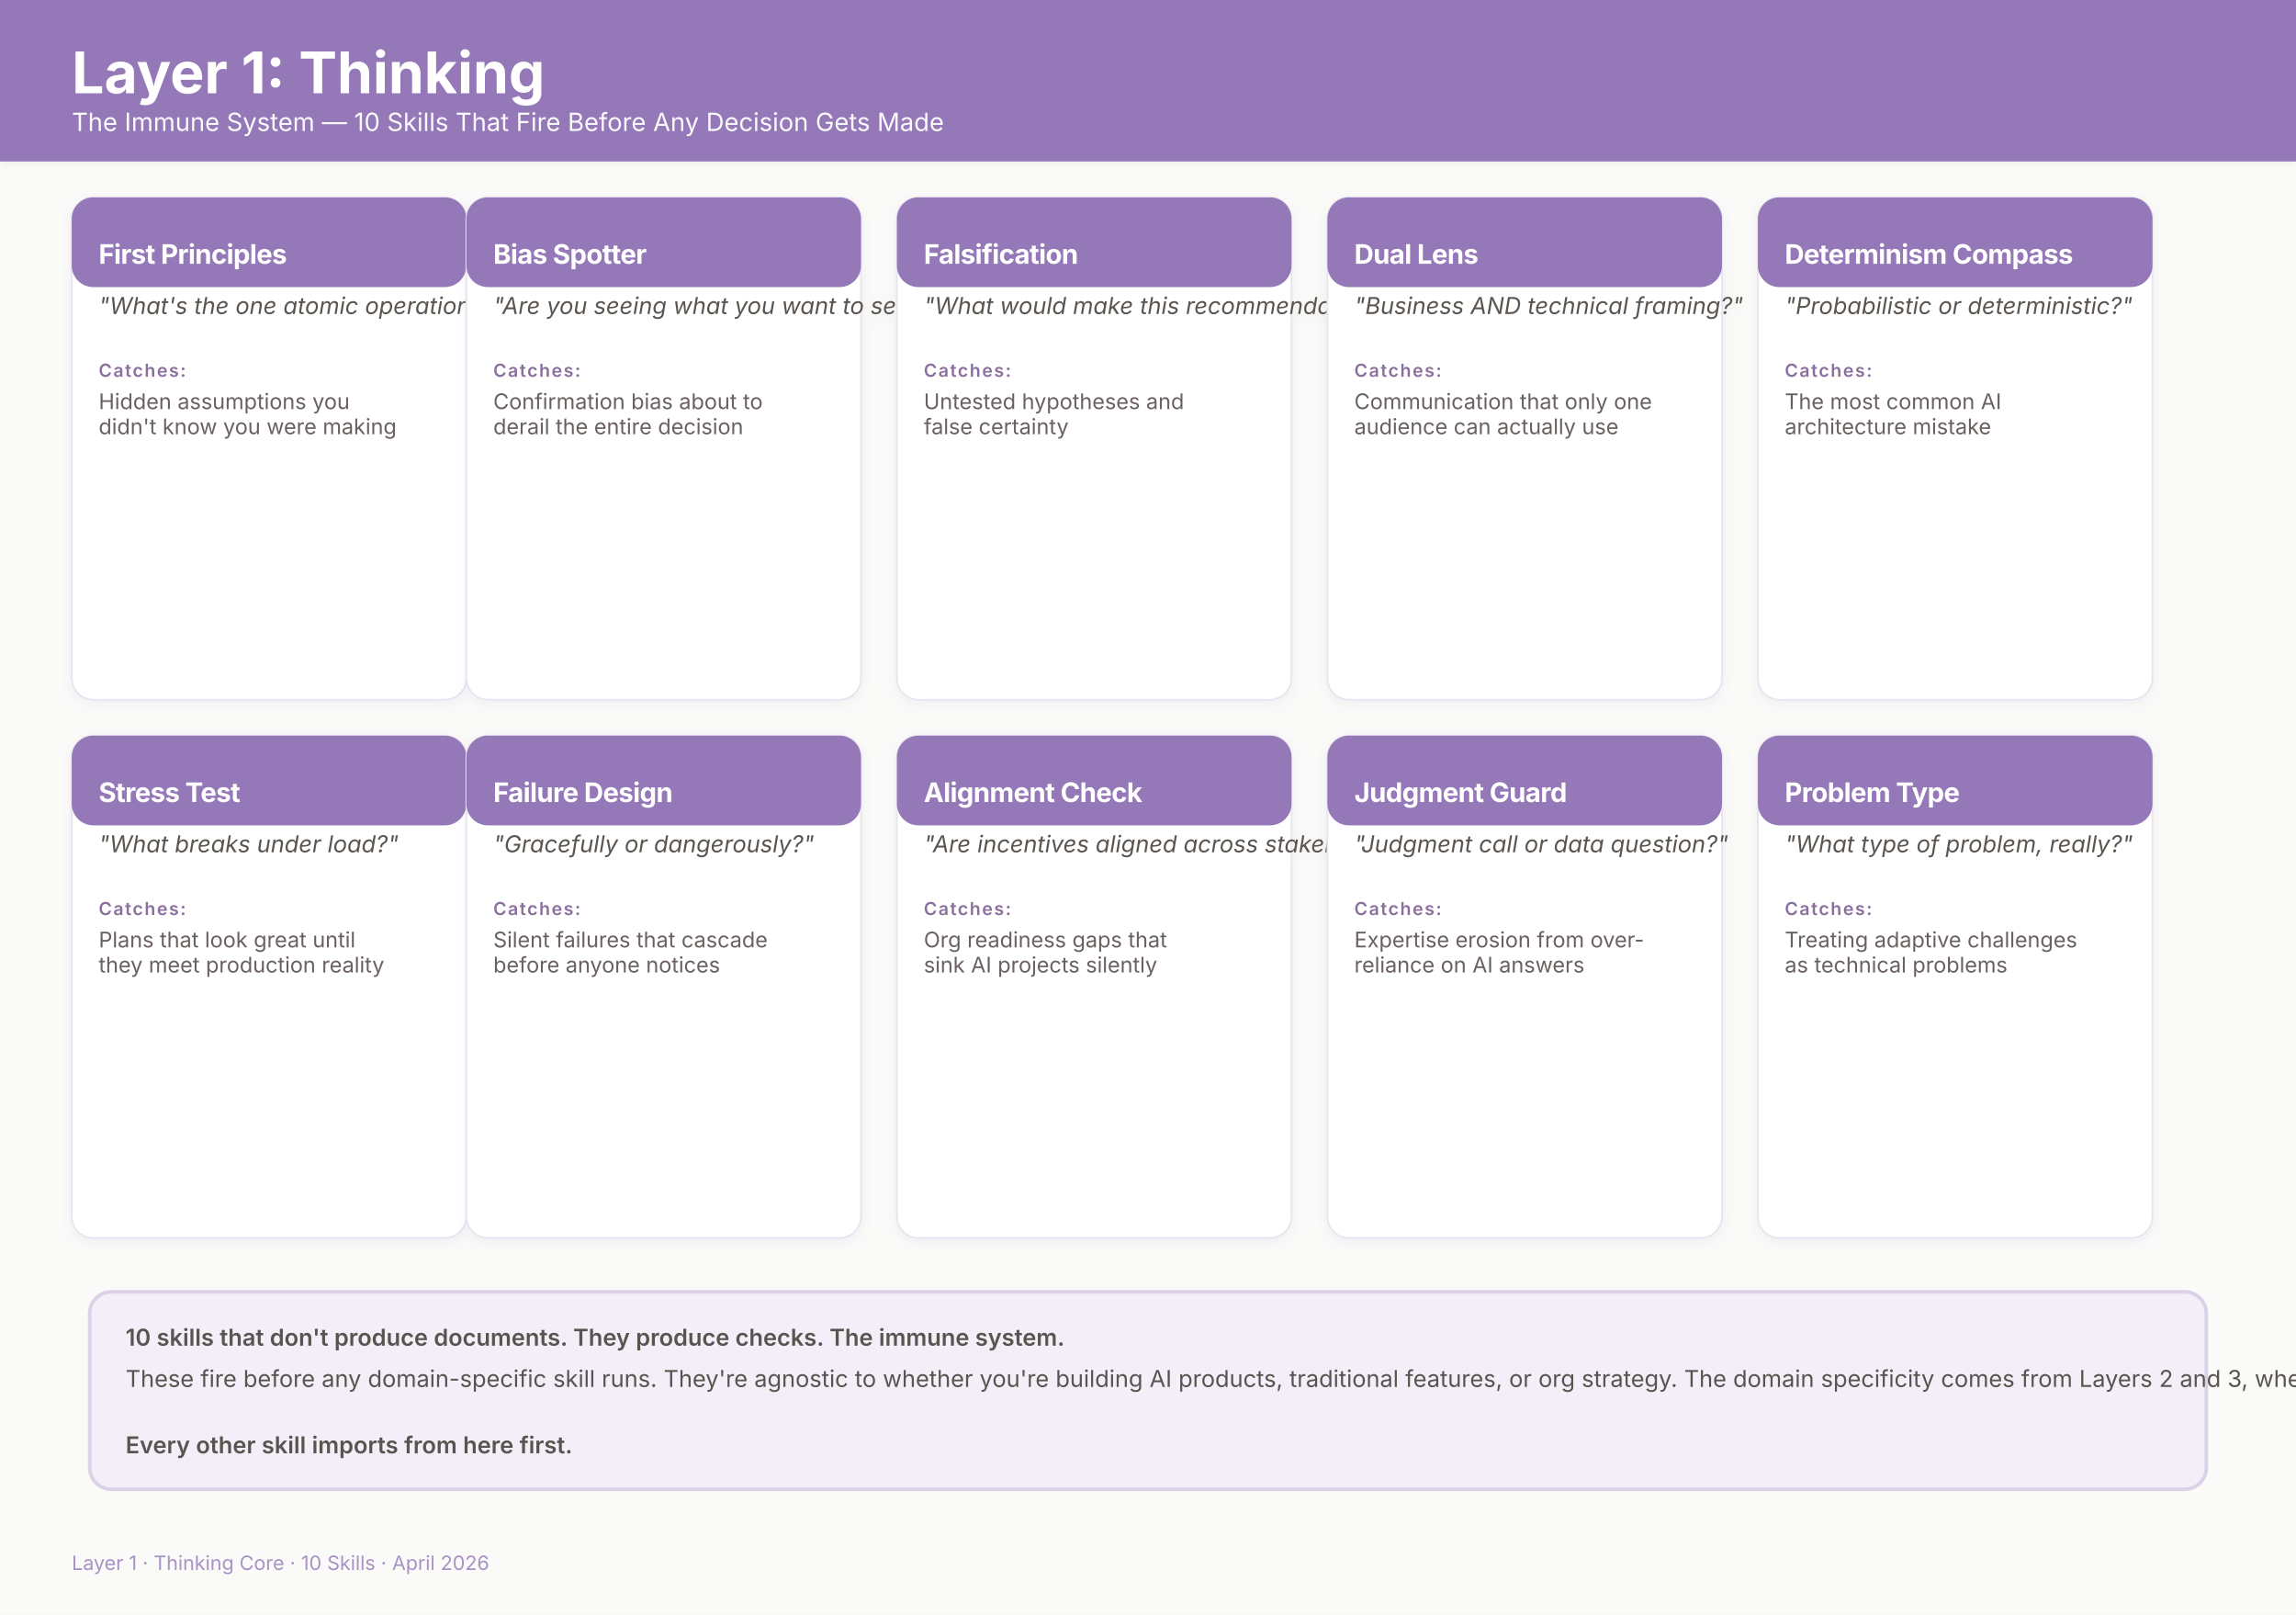
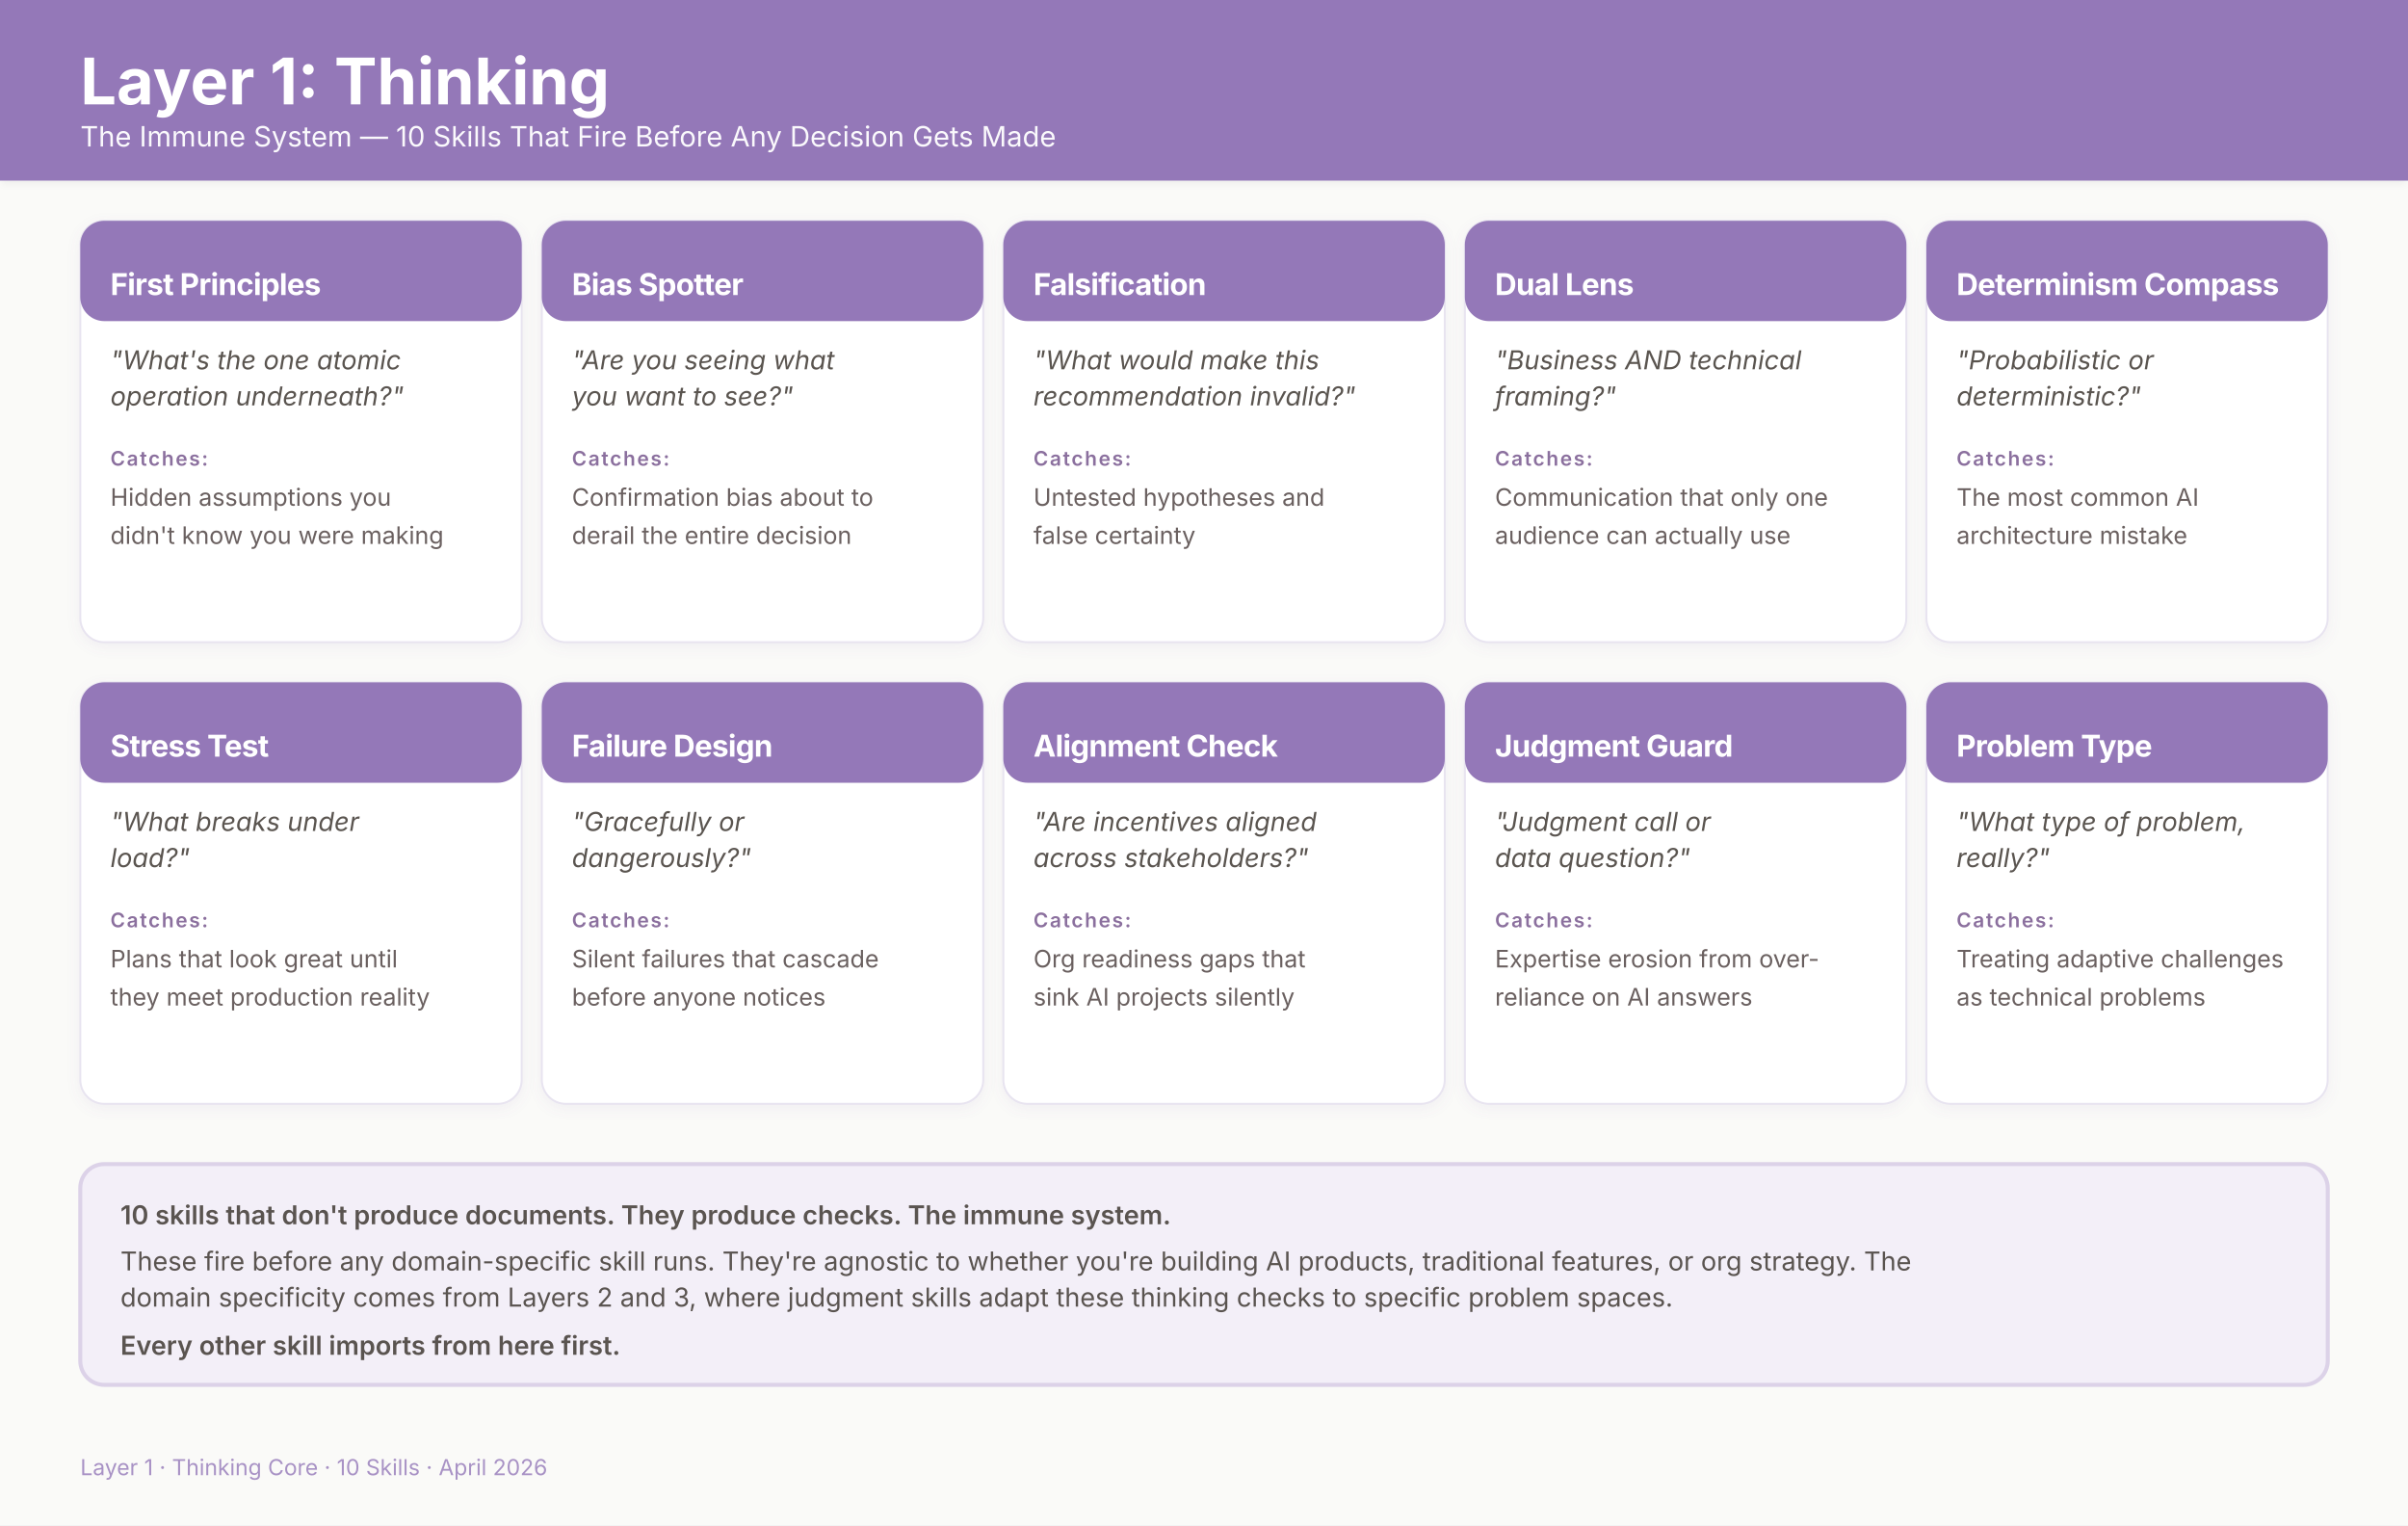
- <svg xmlns="http://www.w3.org/2000/svg" viewBox="0 0 1280 900" width="1280" height="900" role="img" aria-label="10 thinking skills that produce checks before any decision, not documents.">
+ <svg xmlns="http://www.w3.org/2000/svg" viewBox="0 0 1200 760" width="1200" height="760" role="img" aria-label="10 thinking skills that produce checks before any decision, not documents.">
  <defs>
    <filter id="cardShadow" x="-50%" y="-50%" width="200%" height="200%">
      <feDropShadow dx="0" dy="2" stdDeviation="3" flood-color="#9478B8" flood-opacity="0.08" />
    </filter>
    <filter id="headerShadow" x="-50%" y="-50%" width="200%" height="200%">
      <feDropShadow dx="0" dy="1" stdDeviation="2" flood-color="#000000" flood-opacity="0.06" />
    </filter>
  </defs>
-   <rect width="1280" height="900" fill="#FAFAF8" />
-   <rect x="0" y="0" width="1280" height="90" fill="#9478B8" filter="url(#headerShadow)" />
-   <text x="40" y="52" font-family="Inter, Segoe UI, sans-serif" font-size="32" font-weight="700" fill="#FFFFFF">Layer 1: Thinking</text>
-   <text x="40" y="73" font-family="Inter, Segoe UI, sans-serif" font-size="14" fill="#FFFFFF" opacity="0.95">The Immune System — 10 Skills That Fire Before Any Decision Gets Made</text>
+   <rect width="1200" height="760" fill="#FAFAF8" />
+   <rect x="0" y="0" width="1200" height="90" fill="#9478B8" filter="url(#headerShadow)" />
+   <text x="40" y="52" font-family="Inter, sans-serif" font-size="32" font-weight="700" fill="#FFFFFF">Layer 1: Thinking</text>
+   <text x="40" y="73" font-family="Inter, sans-serif" font-size="14" fill="#FFFFFF" opacity="0.95">The Immune System — 10 Skills That Fire Before Any Decision Gets Made</text>
  <g filter="url(#cardShadow)">
-     <rect x="40" y="110" width="220" height="280" rx="12" fill="#FFFFFF" stroke="#E8E4F0" stroke-width="1" />
+     <rect x="40" y="110" width="220" height="210" rx="12" fill="#FFFFFF" stroke="#E8E4F0" stroke-width="1" />
    <rect x="40" y="110" width="220" height="50" rx="12" fill="#9478B8" />
-     <text x="55" y="147" font-family="Inter, Segoe UI, sans-serif" font-size="15" font-weight="700" fill="#FFFFFF" letter-spacing="-0.3">First Principles</text>
-     <text x="55" y="175" font-family="Inter, Segoe UI, sans-serif" font-size="13" fill="#5A5450" font-style="italic">"What's the one atomic operation underneath?"</text>
-     <text x="55" y="210" font-family="Inter, Segoe UI, sans-serif" font-size="10" font-weight="600" fill="#8B6F9E" letter-spacing="0.8">Catches:</text>
-     <text x="55" y="228" font-family="Inter, Segoe UI, sans-serif" font-size="12" fill="#6B6160">Hidden assumptions you</text>
-     <text x="55" y="242" font-family="Inter, Segoe UI, sans-serif" font-size="12" fill="#6B6160">didn't know you were making</text>
+     <text x="55" y="147" font-family="Inter, sans-serif" font-size="15" font-weight="700" fill="#FFFFFF" letter-spacing="-0.3">First Principles</text>
+     <text x="55" y="184" font-family="Inter, sans-serif" font-size="13" fill="#5A5450" font-style="italic">"What's the one atomic</text>
+     <text x="55" y="202" font-family="Inter, sans-serif" font-size="13" fill="#5A5450" font-style="italic">operation underneath?"</text>
+     <text x="55" y="232" font-family="Inter, sans-serif" font-size="10" font-weight="600" fill="#8B6F9E" letter-spacing="0.8">Catches:</text>
+     <text x="55" y="252" font-family="Inter, sans-serif" font-size="12" fill="#6B6160">Hidden assumptions you</text>
+     <text x="55" y="271" font-family="Inter, sans-serif" font-size="12" fill="#6B6160">didn't know you were making</text>
  </g>
  <g filter="url(#cardShadow)">
-     <rect x="260" y="110" width="220" height="280" rx="12" fill="#FFFFFF" stroke="#E8E4F0" stroke-width="1" />
-     <rect x="260" y="110" width="220" height="50" rx="12" fill="#9478B8" />
-     <text x="275" y="147" font-family="Inter, Segoe UI, sans-serif" font-size="15" font-weight="700" fill="#FFFFFF" letter-spacing="-0.3">Bias Spotter</text>
-     <text x="275" y="175" font-family="Inter, Segoe UI, sans-serif" font-size="13" fill="#5A5450" font-style="italic">"Are you seeing what you want to see?"</text>
-     <text x="275" y="210" font-family="Inter, Segoe UI, sans-serif" font-size="10" font-weight="600" fill="#8B6F9E" letter-spacing="0.8">Catches:</text>
-     <text x="275" y="228" font-family="Inter, Segoe UI, sans-serif" font-size="12" fill="#6B6160">Confirmation bias about to</text>
-     <text x="275" y="242" font-family="Inter, Segoe UI, sans-serif" font-size="12" fill="#6B6160">derail the entire decision</text>
+     <rect x="270" y="110" width="220" height="210" rx="12" fill="#FFFFFF" stroke="#E8E4F0" stroke-width="1" />
+     <rect x="270" y="110" width="220" height="50" rx="12" fill="#9478B8" />
+     <text x="285" y="147" font-family="Inter, sans-serif" font-size="15" font-weight="700" fill="#FFFFFF" letter-spacing="-0.3">Bias Spotter</text>
+     <text x="285" y="184" font-family="Inter, sans-serif" font-size="13" fill="#5A5450" font-style="italic">"Are you seeing what</text>
+     <text x="285" y="202" font-family="Inter, sans-serif" font-size="13" fill="#5A5450" font-style="italic">you want to see?"</text>
+     <text x="285" y="232" font-family="Inter, sans-serif" font-size="10" font-weight="600" fill="#8B6F9E" letter-spacing="0.8">Catches:</text>
+     <text x="285" y="252" font-family="Inter, sans-serif" font-size="12" fill="#6B6160">Confirmation bias about to</text>
+     <text x="285" y="271" font-family="Inter, sans-serif" font-size="12" fill="#6B6160">derail the entire decision</text>
  </g>
  <g filter="url(#cardShadow)">
-     <rect x="500" y="110" width="220" height="280" rx="12" fill="#FFFFFF" stroke="#E8E4F0" stroke-width="1" />
+     <rect x="500" y="110" width="220" height="210" rx="12" fill="#FFFFFF" stroke="#E8E4F0" stroke-width="1" />
    <rect x="500" y="110" width="220" height="50" rx="12" fill="#9478B8" />
-     <text x="515" y="147" font-family="Inter, Segoe UI, sans-serif" font-size="15" font-weight="700" fill="#FFFFFF" letter-spacing="-0.3">Falsification</text>
-     <text x="515" y="175" font-family="Inter, Segoe UI, sans-serif" font-size="13" fill="#5A5450" font-style="italic">"What would make this recommendation invalid?"</text>
-     <text x="515" y="210" font-family="Inter, Segoe UI, sans-serif" font-size="10" font-weight="600" fill="#8B6F9E" letter-spacing="0.8">Catches:</text>
-     <text x="515" y="228" font-family="Inter, Segoe UI, sans-serif" font-size="12" fill="#6B6160">Untested hypotheses and</text>
-     <text x="515" y="242" font-family="Inter, Segoe UI, sans-serif" font-size="12" fill="#6B6160">false certainty</text>
+     <text x="515" y="147" font-family="Inter, sans-serif" font-size="15" font-weight="700" fill="#FFFFFF" letter-spacing="-0.3">Falsification</text>
+     <text x="515" y="184" font-family="Inter, sans-serif" font-size="13" fill="#5A5450" font-style="italic">"What would make this</text>
+     <text x="515" y="202" font-family="Inter, sans-serif" font-size="13" fill="#5A5450" font-style="italic">recommendation invalid?"</text>
+     <text x="515" y="232" font-family="Inter, sans-serif" font-size="10" font-weight="600" fill="#8B6F9E" letter-spacing="0.8">Catches:</text>
+     <text x="515" y="252" font-family="Inter, sans-serif" font-size="12" fill="#6B6160">Untested hypotheses and</text>
+     <text x="515" y="271" font-family="Inter, sans-serif" font-size="12" fill="#6B6160">false certainty</text>
  </g>
  <g filter="url(#cardShadow)">
-     <rect x="740" y="110" width="220" height="280" rx="12" fill="#FFFFFF" stroke="#E8E4F0" stroke-width="1" />
-     <rect x="740" y="110" width="220" height="50" rx="12" fill="#9478B8" />
-     <text x="755" y="147" font-family="Inter, Segoe UI, sans-serif" font-size="15" font-weight="700" fill="#FFFFFF" letter-spacing="-0.3">Dual Lens</text>
-     <text x="755" y="175" font-family="Inter, Segoe UI, sans-serif" font-size="13" fill="#5A5450" font-style="italic">"Business AND technical framing?"</text>
-     <text x="755" y="210" font-family="Inter, Segoe UI, sans-serif" font-size="10" font-weight="600" fill="#8B6F9E" letter-spacing="0.8">Catches:</text>
-     <text x="755" y="228" font-family="Inter, Segoe UI, sans-serif" font-size="12" fill="#6B6160">Communication that only one</text>
-     <text x="755" y="242" font-family="Inter, Segoe UI, sans-serif" font-size="12" fill="#6B6160">audience can actually use</text>
+     <rect x="730" y="110" width="220" height="210" rx="12" fill="#FFFFFF" stroke="#E8E4F0" stroke-width="1" />
+     <rect x="730" y="110" width="220" height="50" rx="12" fill="#9478B8" />
+     <text x="745" y="147" font-family="Inter, sans-serif" font-size="15" font-weight="700" fill="#FFFFFF" letter-spacing="-0.3">Dual Lens</text>
+     <text x="745" y="184" font-family="Inter, sans-serif" font-size="13" fill="#5A5450" font-style="italic">"Business AND technical</text>
+     <text x="745" y="202" font-family="Inter, sans-serif" font-size="13" fill="#5A5450" font-style="italic">framing?"</text>
+     <text x="745" y="232" font-family="Inter, sans-serif" font-size="10" font-weight="600" fill="#8B6F9E" letter-spacing="0.8">Catches:</text>
+     <text x="745" y="252" font-family="Inter, sans-serif" font-size="12" fill="#6B6160">Communication that only one</text>
+     <text x="745" y="271" font-family="Inter, sans-serif" font-size="12" fill="#6B6160">audience can actually use</text>
  </g>
  <g filter="url(#cardShadow)">
-     <rect x="980" y="110" width="220" height="280" rx="12" fill="#FFFFFF" stroke="#E8E4F0" stroke-width="1" />
-     <rect x="980" y="110" width="220" height="50" rx="12" fill="#9478B8" />
-     <text x="995" y="147" font-family="Inter, Segoe UI, sans-serif" font-size="15" font-weight="700" fill="#FFFFFF" letter-spacing="-0.3">Determinism Compass</text>
-     <text x="995" y="175" font-family="Inter, Segoe UI, sans-serif" font-size="13" fill="#5A5450" font-style="italic">"Probabilistic or deterministic?"</text>
-     <text x="995" y="210" font-family="Inter, Segoe UI, sans-serif" font-size="10" font-weight="600" fill="#8B6F9E" letter-spacing="0.8">Catches:</text>
-     <text x="995" y="228" font-family="Inter, Segoe UI, sans-serif" font-size="12" fill="#6B6160">The most common AI</text>
-     <text x="995" y="242" font-family="Inter, Segoe UI, sans-serif" font-size="12" fill="#6B6160">architecture mistake</text>
+     <rect x="960" y="110" width="200" height="210" rx="12" fill="#FFFFFF" stroke="#E8E4F0" stroke-width="1" />
+     <rect x="960" y="110" width="200" height="50" rx="12" fill="#9478B8" />
+     <text x="975" y="147" font-family="Inter, sans-serif" font-size="15" font-weight="700" fill="#FFFFFF" letter-spacing="-0.3">Determinism Compass</text>
+     <text x="975" y="184" font-family="Inter, sans-serif" font-size="13" fill="#5A5450" font-style="italic">"Probabilistic or</text>
+     <text x="975" y="202" font-family="Inter, sans-serif" font-size="13" fill="#5A5450" font-style="italic">deterministic?"</text>
+     <text x="975" y="232" font-family="Inter, sans-serif" font-size="10" font-weight="600" fill="#8B6F9E" letter-spacing="0.8">Catches:</text>
+     <text x="975" y="252" font-family="Inter, sans-serif" font-size="12" fill="#6B6160">The most common AI</text>
+     <text x="975" y="271" font-family="Inter, sans-serif" font-size="12" fill="#6B6160">architecture mistake</text>
  </g>
  <g filter="url(#cardShadow)">
-     <rect x="40" y="410" width="220" height="280" rx="12" fill="#FFFFFF" stroke="#E8E4F0" stroke-width="1" />
-     <rect x="40" y="410" width="220" height="50" rx="12" fill="#9478B8" />
-     <text x="55" y="447" font-family="Inter, Segoe UI, sans-serif" font-size="15" font-weight="700" fill="#FFFFFF" letter-spacing="-0.3">Stress Test</text>
-     <text x="55" y="475" font-family="Inter, Segoe UI, sans-serif" font-size="13" fill="#5A5450" font-style="italic">"What breaks under load?"</text>
-     <text x="55" y="510" font-family="Inter, Segoe UI, sans-serif" font-size="10" font-weight="600" fill="#8B6F9E" letter-spacing="0.8">Catches:</text>
-     <text x="55" y="528" font-family="Inter, Segoe UI, sans-serif" font-size="12" fill="#6B6160">Plans that look great until</text>
-     <text x="55" y="542" font-family="Inter, Segoe UI, sans-serif" font-size="12" fill="#6B6160">they meet production reality</text>
+     <rect x="40" y="340" width="220" height="210" rx="12" fill="#FFFFFF" stroke="#E8E4F0" stroke-width="1" />
+     <rect x="40" y="340" width="220" height="50" rx="12" fill="#9478B8" />
+     <text x="55" y="377" font-family="Inter, sans-serif" font-size="15" font-weight="700" fill="#FFFFFF" letter-spacing="-0.3">Stress Test</text>
+     <text x="55" y="414" font-family="Inter, sans-serif" font-size="13" fill="#5A5450" font-style="italic">"What breaks under</text>
+     <text x="55" y="432" font-family="Inter, sans-serif" font-size="13" fill="#5A5450" font-style="italic">load?"</text>
+     <text x="55" y="462" font-family="Inter, sans-serif" font-size="10" font-weight="600" fill="#8B6F9E" letter-spacing="0.8">Catches:</text>
+     <text x="55" y="482" font-family="Inter, sans-serif" font-size="12" fill="#6B6160">Plans that look great until</text>
+     <text x="55" y="501" font-family="Inter, sans-serif" font-size="12" fill="#6B6160">they meet production reality</text>
  </g>
  <g filter="url(#cardShadow)">
-     <rect x="260" y="410" width="220" height="280" rx="12" fill="#FFFFFF" stroke="#E8E4F0" stroke-width="1" />
-     <rect x="260" y="410" width="220" height="50" rx="12" fill="#9478B8" />
-     <text x="275" y="447" font-family="Inter, Segoe UI, sans-serif" font-size="15" font-weight="700" fill="#FFFFFF" letter-spacing="-0.3">Failure Design</text>
-     <text x="275" y="475" font-family="Inter, Segoe UI, sans-serif" font-size="13" fill="#5A5450" font-style="italic">"Gracefully or dangerously?"</text>
-     <text x="275" y="510" font-family="Inter, Segoe UI, sans-serif" font-size="10" font-weight="600" fill="#8B6F9E" letter-spacing="0.8">Catches:</text>
-     <text x="275" y="528" font-family="Inter, Segoe UI, sans-serif" font-size="12" fill="#6B6160">Silent failures that cascade</text>
-     <text x="275" y="542" font-family="Inter, Segoe UI, sans-serif" font-size="12" fill="#6B6160">before anyone notices</text>
+     <rect x="270" y="340" width="220" height="210" rx="12" fill="#FFFFFF" stroke="#E8E4F0" stroke-width="1" />
+     <rect x="270" y="340" width="220" height="50" rx="12" fill="#9478B8" />
+     <text x="285" y="377" font-family="Inter, sans-serif" font-size="15" font-weight="700" fill="#FFFFFF" letter-spacing="-0.3">Failure Design</text>
+     <text x="285" y="414" font-family="Inter, sans-serif" font-size="13" fill="#5A5450" font-style="italic">"Gracefully or</text>
+     <text x="285" y="432" font-family="Inter, sans-serif" font-size="13" fill="#5A5450" font-style="italic">dangerously?"</text>
+     <text x="285" y="462" font-family="Inter, sans-serif" font-size="10" font-weight="600" fill="#8B6F9E" letter-spacing="0.8">Catches:</text>
+     <text x="285" y="482" font-family="Inter, sans-serif" font-size="12" fill="#6B6160">Silent failures that cascade</text>
+     <text x="285" y="501" font-family="Inter, sans-serif" font-size="12" fill="#6B6160">before anyone notices</text>
  </g>
  <g filter="url(#cardShadow)">
-     <rect x="500" y="410" width="220" height="280" rx="12" fill="#FFFFFF" stroke="#E8E4F0" stroke-width="1" />
-     <rect x="500" y="410" width="220" height="50" rx="12" fill="#9478B8" />
-     <text x="515" y="447" font-family="Inter, Segoe UI, sans-serif" font-size="15" font-weight="700" fill="#FFFFFF" letter-spacing="-0.3">Alignment Check</text>
-     <text x="515" y="475" font-family="Inter, Segoe UI, sans-serif" font-size="13" fill="#5A5450" font-style="italic">"Are incentives aligned across stakeholders?"</text>
-     <text x="515" y="510" font-family="Inter, Segoe UI, sans-serif" font-size="10" font-weight="600" fill="#8B6F9E" letter-spacing="0.8">Catches:</text>
-     <text x="515" y="528" font-family="Inter, Segoe UI, sans-serif" font-size="12" fill="#6B6160">Org readiness gaps that</text>
-     <text x="515" y="542" font-family="Inter, Segoe UI, sans-serif" font-size="12" fill="#6B6160">sink AI projects silently</text>
+     <rect x="500" y="340" width="220" height="210" rx="12" fill="#FFFFFF" stroke="#E8E4F0" stroke-width="1" />
+     <rect x="500" y="340" width="220" height="50" rx="12" fill="#9478B8" />
+     <text x="515" y="377" font-family="Inter, sans-serif" font-size="15" font-weight="700" fill="#FFFFFF" letter-spacing="-0.3">Alignment Check</text>
+     <text x="515" y="414" font-family="Inter, sans-serif" font-size="13" fill="#5A5450" font-style="italic">"Are incentives aligned</text>
+     <text x="515" y="432" font-family="Inter, sans-serif" font-size="13" fill="#5A5450" font-style="italic">across stakeholders?"</text>
+     <text x="515" y="462" font-family="Inter, sans-serif" font-size="10" font-weight="600" fill="#8B6F9E" letter-spacing="0.8">Catches:</text>
+     <text x="515" y="482" font-family="Inter, sans-serif" font-size="12" fill="#6B6160">Org readiness gaps that</text>
+     <text x="515" y="501" font-family="Inter, sans-serif" font-size="12" fill="#6B6160">sink AI projects silently</text>
  </g>
  <g filter="url(#cardShadow)">
-     <rect x="740" y="410" width="220" height="280" rx="12" fill="#FFFFFF" stroke="#E8E4F0" stroke-width="1" />
-     <rect x="740" y="410" width="220" height="50" rx="12" fill="#9478B8" />
-     <text x="755" y="447" font-family="Inter, Segoe UI, sans-serif" font-size="15" font-weight="700" fill="#FFFFFF" letter-spacing="-0.3">Judgment Guard</text>
-     <text x="755" y="475" font-family="Inter, Segoe UI, sans-serif" font-size="13" fill="#5A5450" font-style="italic">"Judgment call or data question?"</text>
-     <text x="755" y="510" font-family="Inter, Segoe UI, sans-serif" font-size="10" font-weight="600" fill="#8B6F9E" letter-spacing="0.8">Catches:</text>
-     <text x="755" y="528" font-family="Inter, Segoe UI, sans-serif" font-size="12" fill="#6B6160">Expertise erosion from over-</text>
-     <text x="755" y="542" font-family="Inter, Segoe UI, sans-serif" font-size="12" fill="#6B6160">reliance on AI answers</text>
+     <rect x="730" y="340" width="220" height="210" rx="12" fill="#FFFFFF" stroke="#E8E4F0" stroke-width="1" />
+     <rect x="730" y="340" width="220" height="50" rx="12" fill="#9478B8" />
+     <text x="745" y="377" font-family="Inter, sans-serif" font-size="15" font-weight="700" fill="#FFFFFF" letter-spacing="-0.3">Judgment Guard</text>
+     <text x="745" y="414" font-family="Inter, sans-serif" font-size="13" fill="#5A5450" font-style="italic">"Judgment call or</text>
+     <text x="745" y="432" font-family="Inter, sans-serif" font-size="13" fill="#5A5450" font-style="italic">data question?"</text>
+     <text x="745" y="462" font-family="Inter, sans-serif" font-size="10" font-weight="600" fill="#8B6F9E" letter-spacing="0.8">Catches:</text>
+     <text x="745" y="482" font-family="Inter, sans-serif" font-size="12" fill="#6B6160">Expertise erosion from over-</text>
+     <text x="745" y="501" font-family="Inter, sans-serif" font-size="12" fill="#6B6160">reliance on AI answers</text>
  </g>
  <g filter="url(#cardShadow)">
-     <rect x="980" y="410" width="220" height="280" rx="12" fill="#FFFFFF" stroke="#E8E4F0" stroke-width="1" />
-     <rect x="980" y="410" width="220" height="50" rx="12" fill="#9478B8" />
-     <text x="995" y="447" font-family="Inter, Segoe UI, sans-serif" font-size="15" font-weight="700" fill="#FFFFFF" letter-spacing="-0.3">Problem Type</text>
-     <text x="995" y="475" font-family="Inter, Segoe UI, sans-serif" font-size="13" fill="#5A5450" font-style="italic">"What type of problem, really?"</text>
-     <text x="995" y="510" font-family="Inter, Segoe UI, sans-serif" font-size="10" font-weight="600" fill="#8B6F9E" letter-spacing="0.8">Catches:</text>
-     <text x="995" y="528" font-family="Inter, Segoe UI, sans-serif" font-size="12" fill="#6B6160">Treating adaptive challenges</text>
-     <text x="995" y="542" font-family="Inter, Segoe UI, sans-serif" font-size="12" fill="#6B6160">as technical problems</text>
+     <rect x="960" y="340" width="200" height="210" rx="12" fill="#FFFFFF" stroke="#E8E4F0" stroke-width="1" />
+     <rect x="960" y="340" width="200" height="50" rx="12" fill="#9478B8" />
+     <text x="975" y="377" font-family="Inter, sans-serif" font-size="15" font-weight="700" fill="#FFFFFF" letter-spacing="-0.3">Problem Type</text>
+     <text x="975" y="414" font-family="Inter, sans-serif" font-size="13" fill="#5A5450" font-style="italic">"What type of problem,</text>
+     <text x="975" y="432" font-family="Inter, sans-serif" font-size="13" fill="#5A5450" font-style="italic">really?"</text>
+     <text x="975" y="462" font-family="Inter, sans-serif" font-size="10" font-weight="600" fill="#8B6F9E" letter-spacing="0.8">Catches:</text>
+     <text x="975" y="482" font-family="Inter, sans-serif" font-size="12" fill="#6B6160">Treating adaptive challenges</text>
+     <text x="975" y="501" font-family="Inter, sans-serif" font-size="12" fill="#6B6160">as technical problems</text>
  </g>
  <g>
-     <rect x="50" y="720" width="1180" height="110" rx="12" fill="#F3EFF8" stroke="#DCD2E8" stroke-width="2" />
-     <text x="70" y="750" font-family="Inter, Segoe UI, sans-serif" font-size="13" fill="#5A5450" font-weight="600">10 skills that don't produce documents. They produce checks. The immune system.</text>
-     <text x="70" y="773" font-family="Inter, Segoe UI, sans-serif" font-size="13" fill="#5A5450">These fire before any domain-specific skill runs. They're agnostic to whether you're building AI products, traditional features, or org strategy. The domain specificity comes from Layers 2 and 3, where judgment skills adapt these thinking checks to specific problem spaces.</text>
-     <text x="70" y="810" font-family="Inter, Segoe UI, sans-serif" font-size="13" fill="#5A5450" font-weight="600">Every other skill imports from here first.</text>
+     <rect x="40" y="580" width="1120" height="110" rx="12" fill="#F3EFF8" stroke="#DCD2E8" stroke-width="2" />
+     <text x="60" y="610" font-family="Inter, sans-serif" font-size="13" fill="#5A5450" font-weight="600">10 skills that don't produce documents. They produce checks. The immune system.</text>
+     <text x="60" y="633" font-family="Inter, sans-serif" font-size="13" fill="#5A5450">These fire before any domain-specific skill runs. They're agnostic to whether you're building AI products, traditional features, or org strategy. The</text>
+     <text x="60" y="651" font-family="Inter, sans-serif" font-size="13" fill="#5A5450">domain specificity comes from Layers 2 and 3, where judgment skills adapt these thinking checks to specific problem spaces.</text>
+     <text x="60" y="675" font-family="Inter, sans-serif" font-size="13" fill="#5A5450" font-weight="600">Every other skill imports from here first.</text>
  </g>
-   <text x="40" y="875" font-family="Inter, Segoe UI, sans-serif" font-size="11" fill="#9478B8" opacity="0.8">Layer 1 · Thinking Core · 10 Skills · April 2026</text>
+   <text x="40" y="735" font-family="Inter, sans-serif" font-size="11" fill="#9478B8" opacity="0.8">Layer 1 · Thinking Core · 10 Skills · April 2026</text>
</svg>
